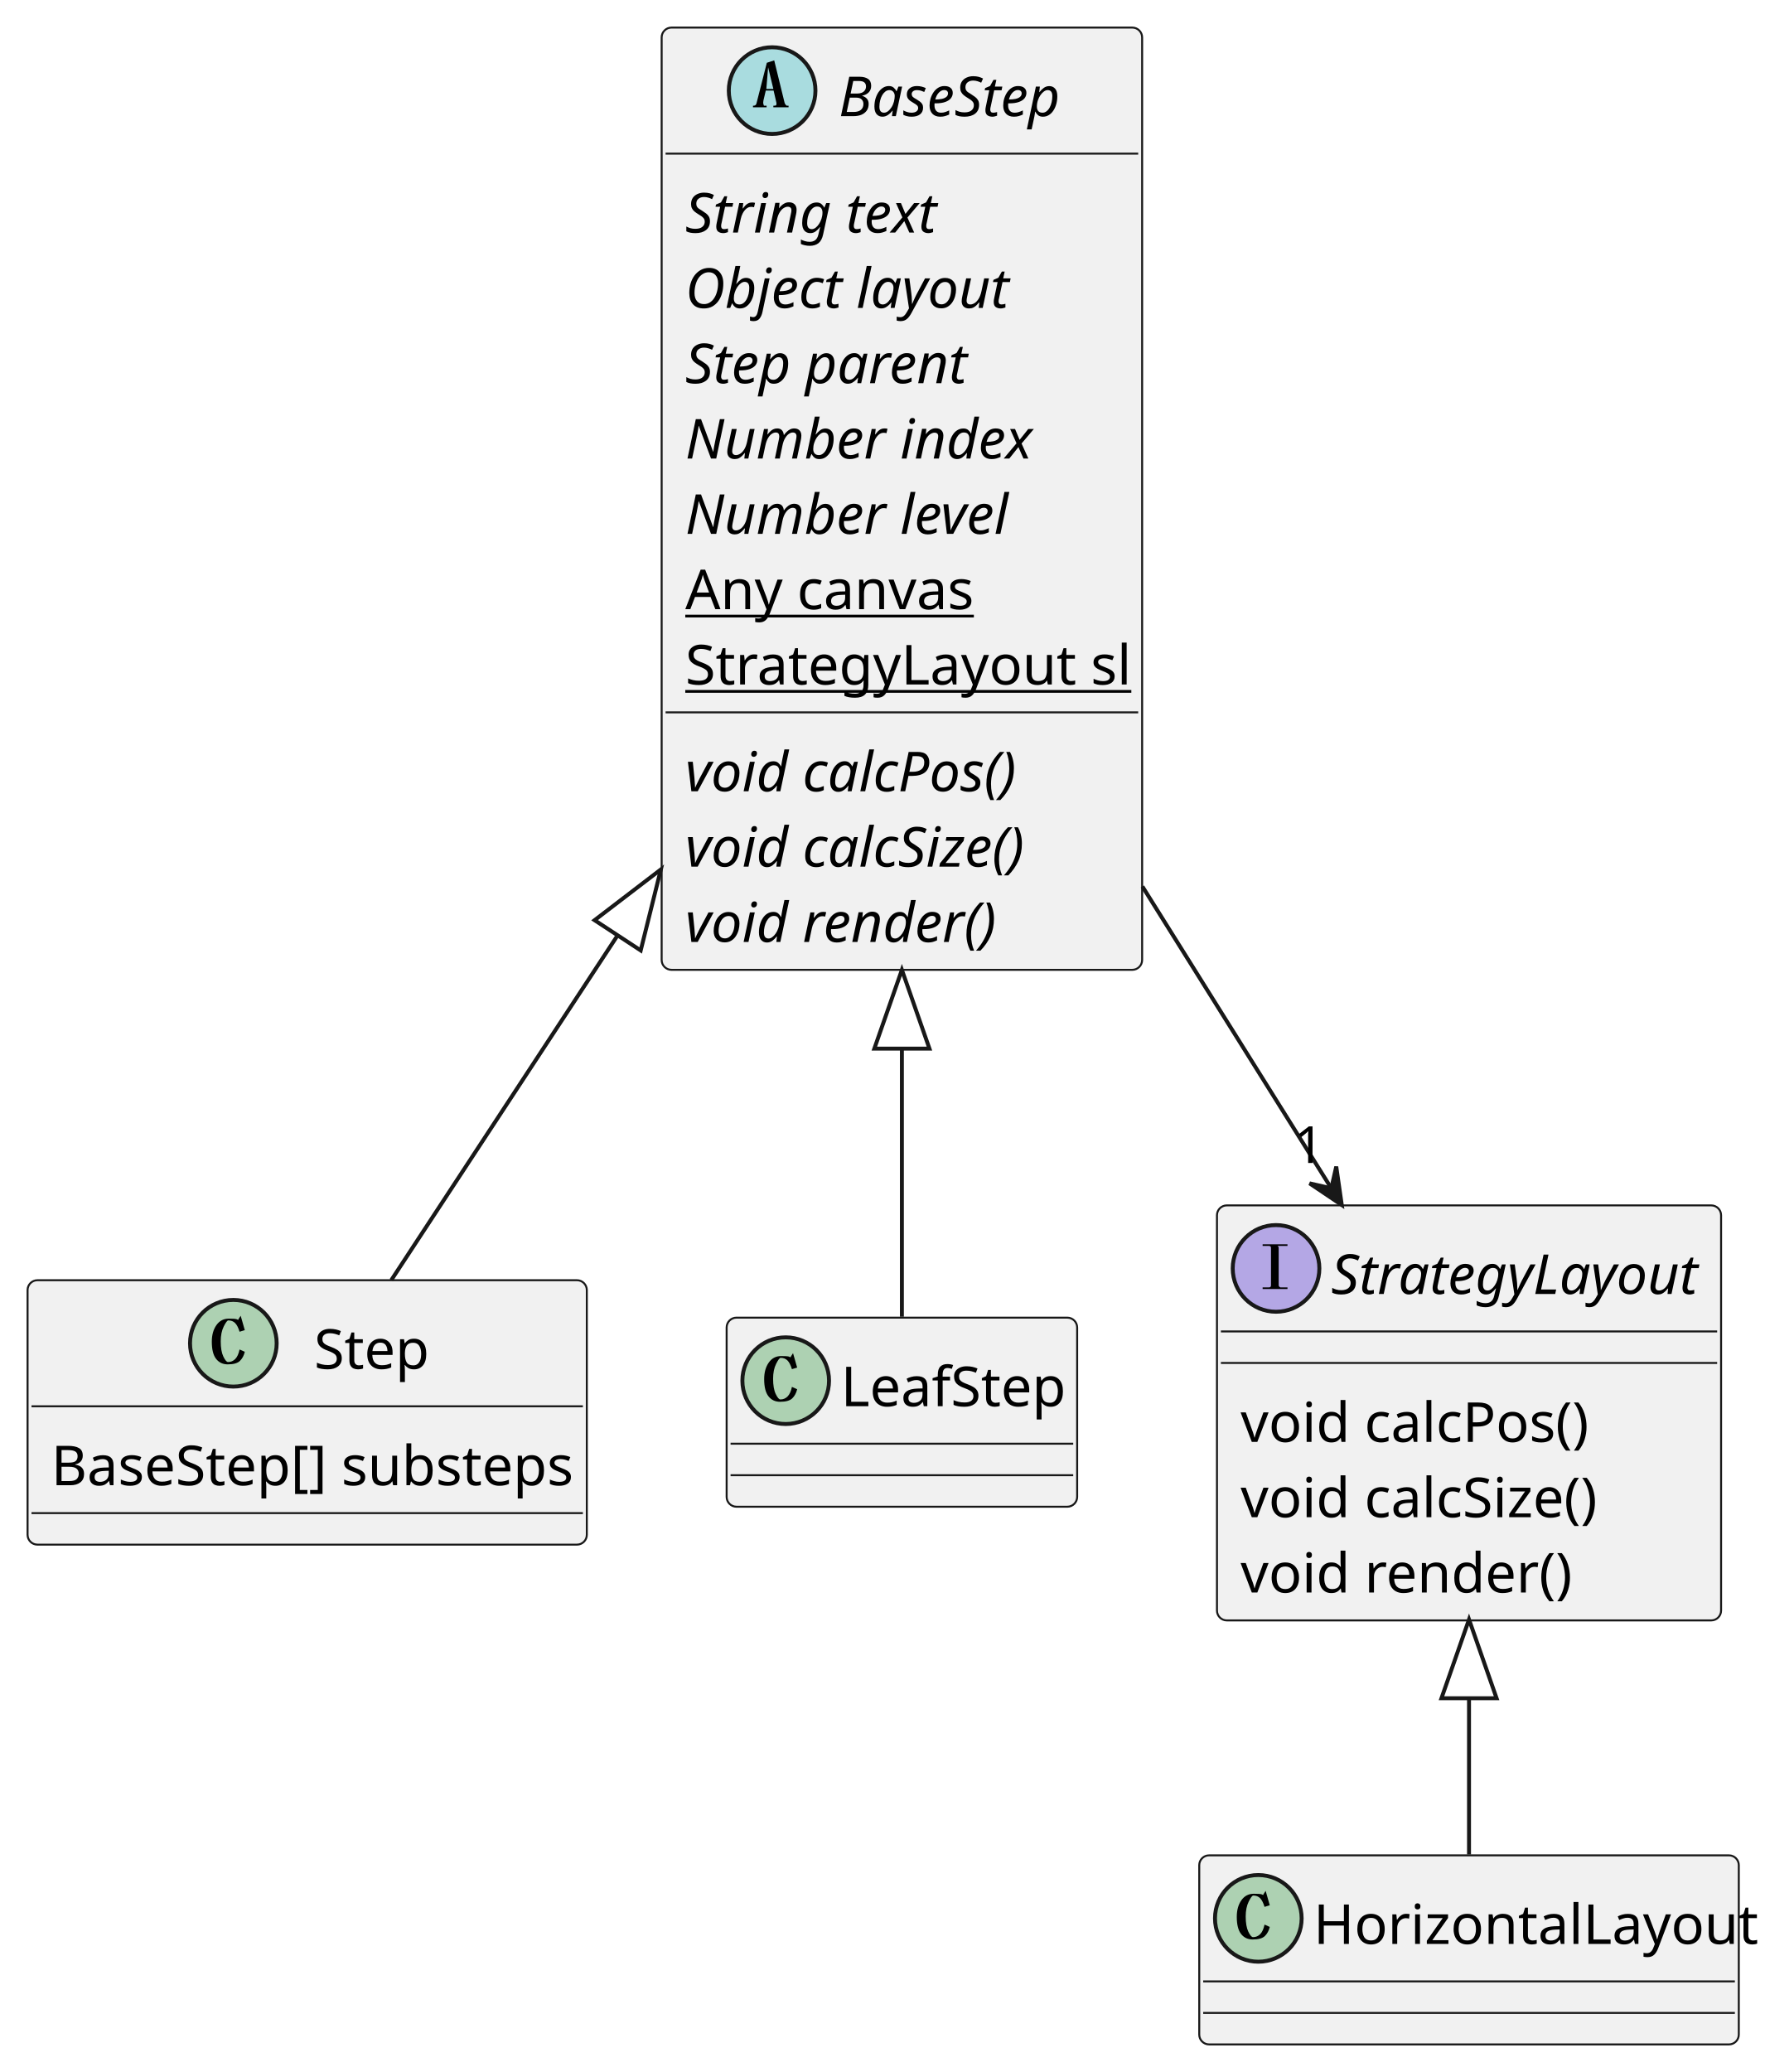
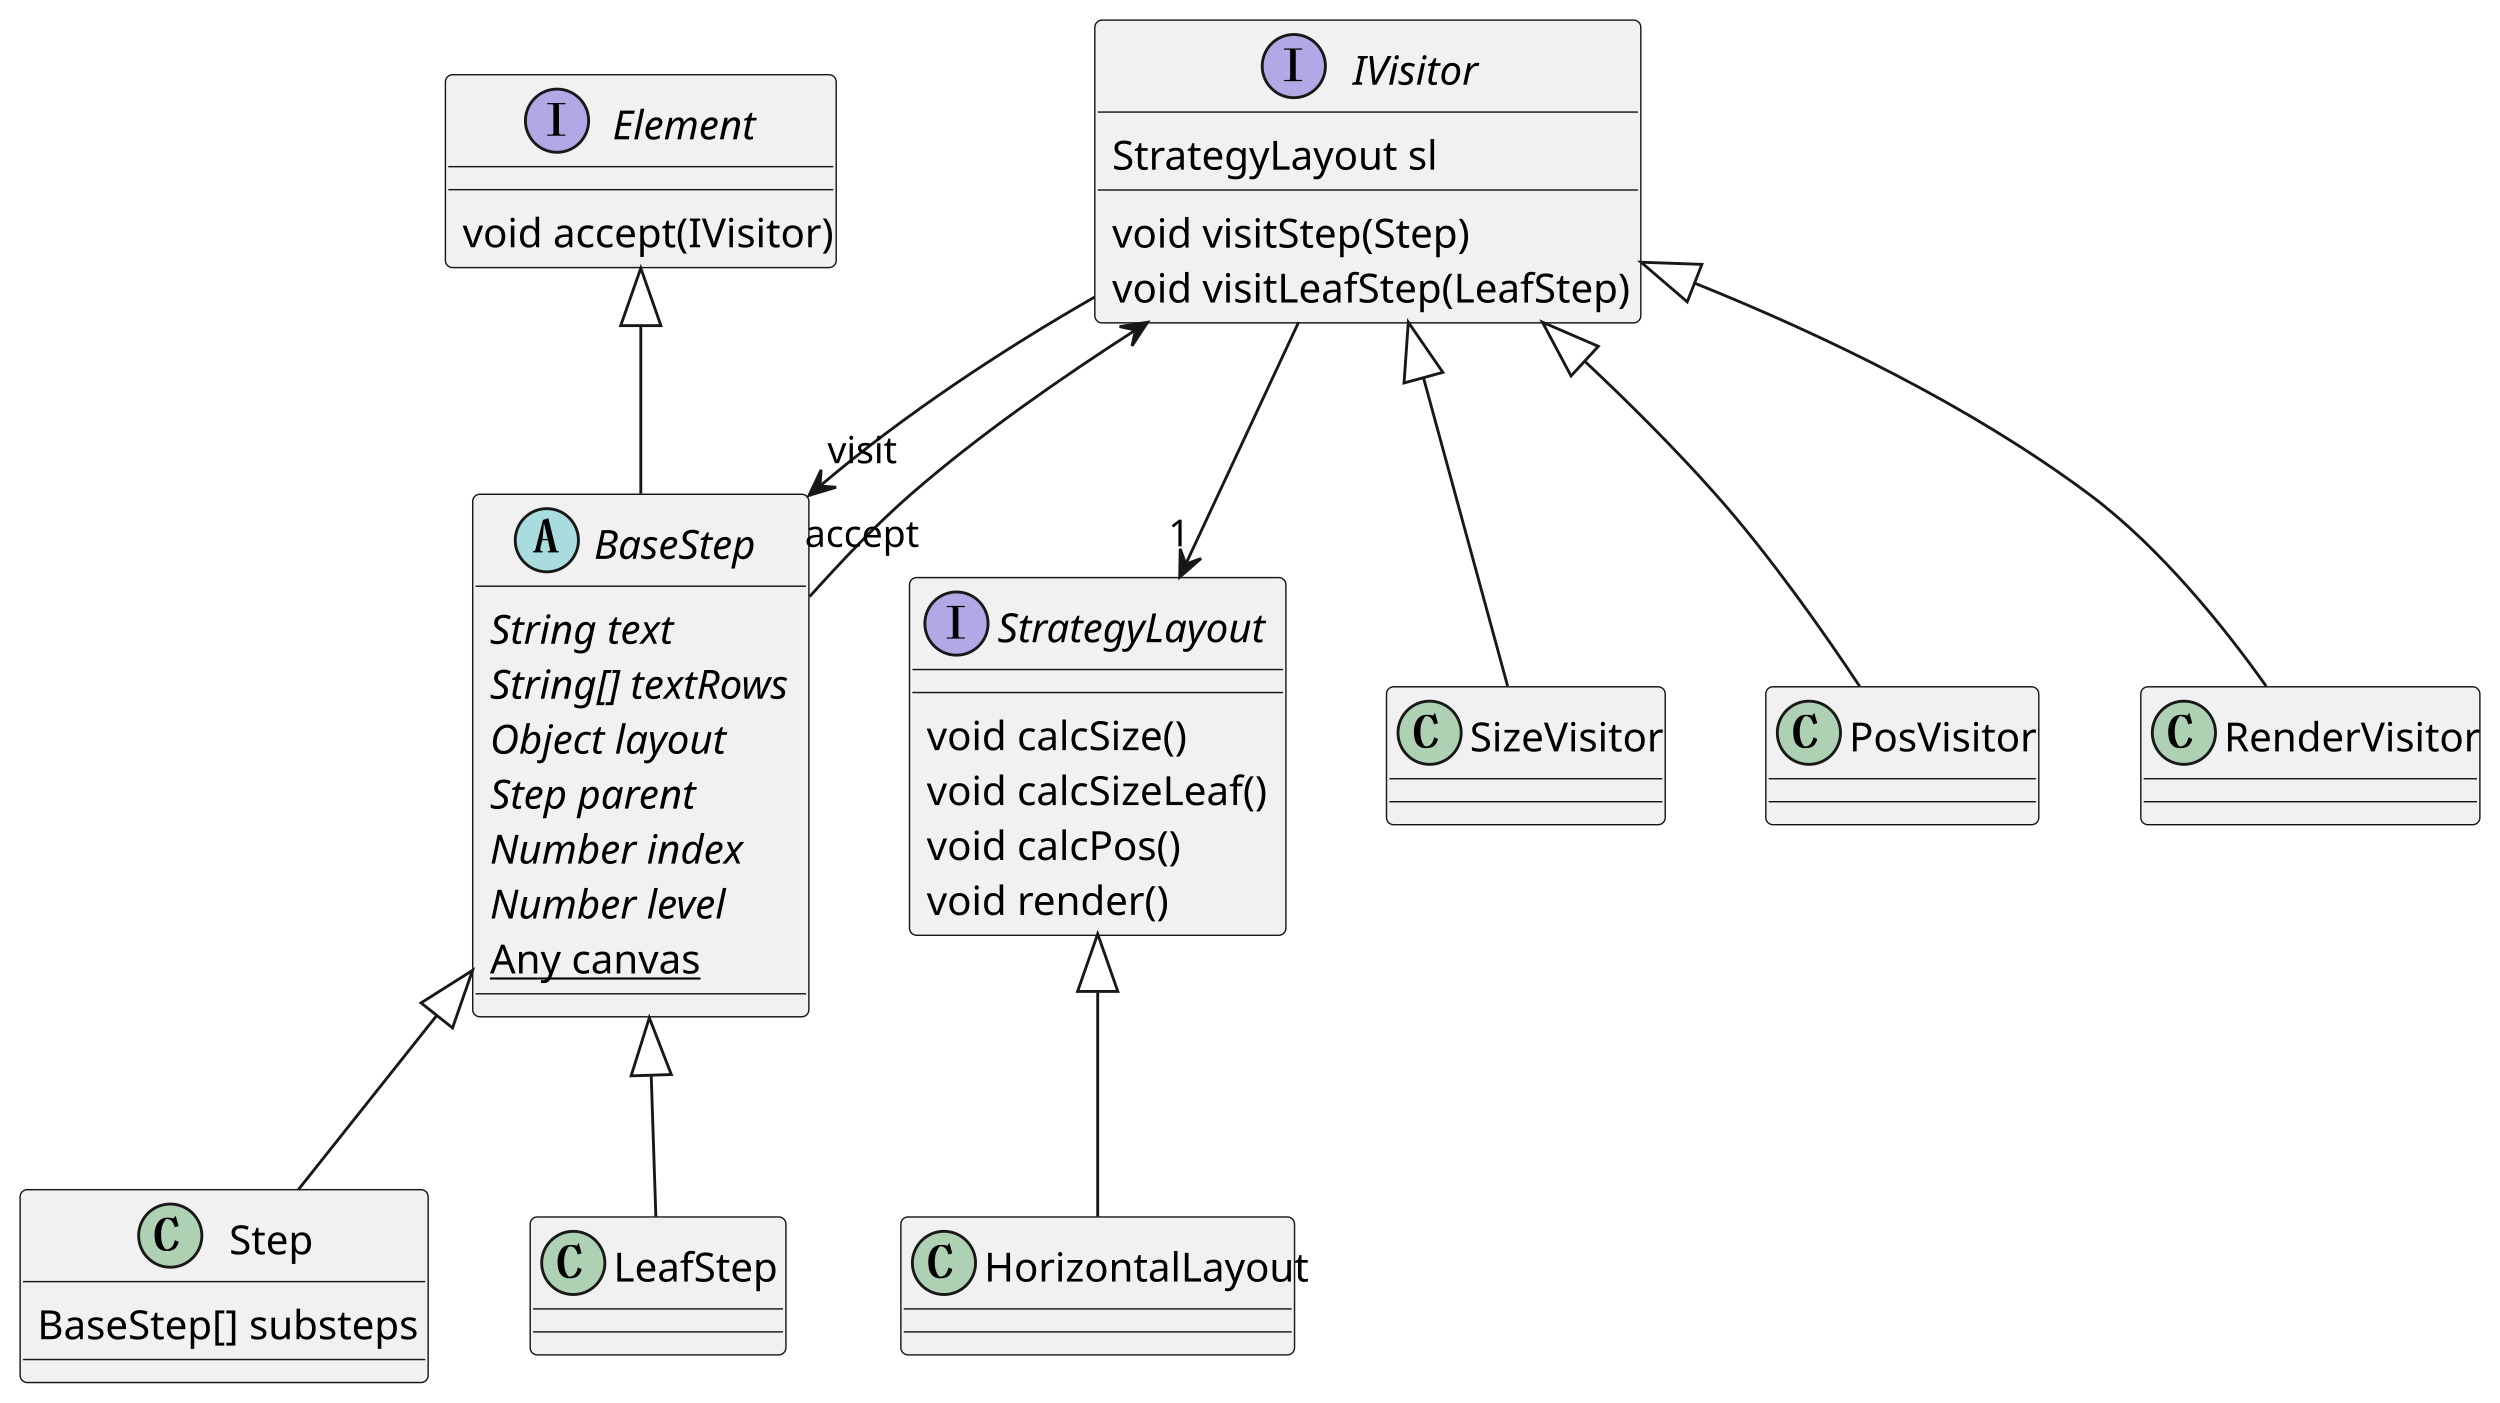
- <svg xmlns="http://www.w3.org/2000/svg" contentStyleType="text/css" height="526px" preserveAspectRatio="none" style="width:448px;height:526px;background:#FFFFFF;" version="1.1" viewBox="0 0 448 526" width="448px" zoomAndPan="magnify">
+ <svg xmlns="http://www.w3.org/2000/svg" contentStyleType="text/css" height="488px" preserveAspectRatio="none" style="width:870px;height:488px;background:#FFFFFF;" version="1.1" viewBox="0 0 870 488" width="870px" zoomAndPan="magnify">
  <defs />
  <g>
    <g id="elem_BaseStep">
-       <rect codeLine="1" fill="#F1F1F1" height="239.201" id="BaseStep" rx="2.5" ry="2.5" style="stroke:#181818;stroke-width:0.5;" width="122" x="168" y="7" />
-       <ellipse cx="196.05" cy="23" fill="#A9DCDF" rx="11" ry="11" style="stroke:#181818;stroke-width:1.0;" />
-       <path d="M196.425,22.984 L194.441,22.984 L193.847,25.5 Q193.784,25.844 193.784,26.031 Q193.784,26.297 193.878,26.562 Q193.972,26.828 193.972,26.828 L194.644,26.828 L194.644,27.234 L191.191,27.234 L191.191,26.828 L191.378,26.828 Q191.644,26.828 191.847,26.664 Q192.05,26.5 192.113,26.109 L194.706,15.938 L196.581,15.328 L199.222,26.109 Q199.363,26.5 199.558,26.664 Q199.753,26.828 199.753,26.828 L200.222,26.828 L200.222,27.234 L196.363,27.234 L196.363,26.828 L196.628,26.828 Q197.034,26.828 197.097,26.664 Q197.159,26.5 197.159,26.375 Q197.159,26.109 197.097,25.906 L196.425,22.984 Z M195.034,17.078 L195.034,17.078 L194.581,22.578 L196.363,22.578 L195.034,17.078 Z " fill="#000000" />
-       <text fill="#000000" font-family="sans-serif" font-size="14" font-style="italic" lengthAdjust="spacing" textLength="61" x="212.95" y="29.484">BaseStep</text>
-       <line style="stroke:#181818;stroke-width:0.5;" x1="169" x2="289" y1="39" y2="39" />
-       <text fill="#000000" font-family="sans-serif" font-size="14" font-style="italic" lengthAdjust="spacing" textLength="63" x="174" y="59.044">String text</text>
-       <text fill="#000000" font-family="sans-serif" font-size="14" font-style="italic" lengthAdjust="spacing" textLength="83" x="174" y="78.164">Object layout</text>
-       <text fill="#000000" font-family="sans-serif" font-size="14" font-style="italic" lengthAdjust="spacing" textLength="74" x="174" y="97.284">Step parent</text>
-       <text fill="#000000" font-family="sans-serif" font-size="14" font-style="italic" lengthAdjust="spacing" textLength="87" x="174" y="116.404">Number index</text>
-       <text fill="#000000" font-family="sans-serif" font-size="14" font-style="italic" lengthAdjust="spacing" textLength="82" x="174" y="135.524">Number level</text>
-       <text fill="#000000" font-family="sans-serif" font-size="14" lengthAdjust="spacing" text-decoration="underline" textLength="73" x="174" y="154.644">Any canvas</text>
-       <text fill="#000000" font-family="sans-serif" font-size="14" lengthAdjust="spacing" text-decoration="underline" textLength="110" x="174" y="173.765">StrategyLayout sl</text>
-       <line style="stroke:#181818;stroke-width:0.5;" x1="169" x2="289" y1="180.841" y2="180.841" />
-       <text fill="#000000" font-family="sans-serif" font-size="14" font-style="italic" lengthAdjust="spacing" textLength="88" x="174" y="200.885">void calcPos()</text>
-       <text fill="#000000" font-family="sans-serif" font-size="14" font-style="italic" lengthAdjust="spacing" textLength="91" x="174" y="220.005">void calcSize()</text>
-       <text fill="#000000" font-family="sans-serif" font-size="14" font-style="italic" lengthAdjust="spacing" textLength="81" x="174" y="239.125">void render()</text>
+       <rect codeLine="1" fill="#F1F1F1" height="181.841" id="BaseStep" rx="2.5" ry="2.5" style="stroke:#181818;stroke-width:0.5;" width="117" x="164.5" y="172" />
+       <ellipse cx="190.3" cy="188" fill="#A9DCDF" rx="11" ry="11" style="stroke:#181818;stroke-width:1.0;" />
+       <path d="M190.675,187.984 L188.691,187.984 L188.097,190.5 Q188.034,190.844 188.034,191.031 Q188.034,191.297 188.128,191.562 Q188.222,191.828 188.222,191.828 L188.894,191.828 L188.894,192.234 L185.441,192.234 L185.441,191.828 L185.628,191.828 Q185.894,191.828 186.097,191.664 Q186.3,191.5 186.363,191.109 L188.956,180.938 L190.831,180.328 L193.472,191.109 Q193.613,191.5 193.808,191.664 Q194.003,191.828 194.003,191.828 L194.472,191.828 L194.472,192.234 L190.613,192.234 L190.613,191.828 L190.878,191.828 Q191.284,191.828 191.347,191.664 Q191.409,191.5 191.409,191.375 Q191.409,191.109 191.347,190.906 L190.675,187.984 Z M189.284,182.078 L189.284,182.078 L188.831,187.578 L190.613,187.578 L189.284,182.078 Z " fill="#000000" />
+       <text fill="#000000" font-family="sans-serif" font-size="14" font-style="italic" lengthAdjust="spacing" textLength="61" x="206.7" y="194.484">BaseStep</text>
+       <line style="stroke:#181818;stroke-width:0.5;" x1="165.5" x2="280.5" y1="204" y2="204" />
+       <text fill="#000000" font-family="sans-serif" font-size="14" font-style="italic" lengthAdjust="spacing" textLength="63" x="170.5" y="224.044">String text</text>
+       <text fill="#000000" font-family="sans-serif" font-size="14" font-style="italic" lengthAdjust="spacing" textLength="105" x="170.5" y="243.164">String[] textRows</text>
+       <text fill="#000000" font-family="sans-serif" font-size="14" font-style="italic" lengthAdjust="spacing" textLength="83" x="170.5" y="262.284">Object layout</text>
+       <text fill="#000000" font-family="sans-serif" font-size="14" font-style="italic" lengthAdjust="spacing" textLength="74" x="170.5" y="281.404">Step parent</text>
+       <text fill="#000000" font-family="sans-serif" font-size="14" font-style="italic" lengthAdjust="spacing" textLength="87" x="170.5" y="300.524">Number index</text>
+       <text fill="#000000" font-family="sans-serif" font-size="14" font-style="italic" lengthAdjust="spacing" textLength="82" x="170.5" y="319.644">Number level</text>
+       <text fill="#000000" font-family="sans-serif" font-size="14" lengthAdjust="spacing" text-decoration="underline" textLength="73" x="170.5" y="338.765">Any canvas</text>
+       <line style="stroke:#181818;stroke-width:0.5;" x1="165.5" x2="280.5" y1="345.841" y2="345.841" />
    </g>
    <g id="elem_Step">
-       <rect codeLine="14" fill="#F1F1F1" height="67.12" id="Step" rx="2.5" ry="2.5" style="stroke:#181818;stroke-width:0.5;" width="142" x="7" y="325" />
-       <ellipse cx="59.25" cy="341" fill="#ADD1B2" rx="11" ry="11" style="stroke:#181818;stroke-width:1.0;" />
-       <path d="M57.828,346.359 Q55.969,346.359 54.875,344.969 Q53.781,343.578 53.781,340.594 Q53.781,338.062 54.945,336.406 Q56.109,334.75 58.094,334.75 Q59.562,334.75 60.031,334.875 Q60.5,335.078 60.5,335.078 Q60.5,335.078 60.5,335.008 Q60.5,334.938 61.109,334.016 L62.156,337.672 L60.828,338.078 Q60.359,336.531 59.695,335.867 Q59.031,335.203 57.969,335.203 Q57.578,335.203 56.812,336.734 Q56.047,338.266 56.047,340.516 Q56.047,342.984 56.711,344.375 Q57.375,345.766 57.906,345.766 Q58.969,345.766 59.727,345 Q60.484,344.234 60.828,342.578 L62.156,343.172 Q61.828,344.578 60.93,345.469 Q60.031,346.359 57.828,346.359 Z " fill="#000000" />
-       <text fill="#000000" font-family="sans-serif" font-size="14" lengthAdjust="spacing" textLength="29" x="79.75" y="347.484">Step</text>
-       <line style="stroke:#181818;stroke-width:0.5;" x1="8" x2="148" y1="357" y2="357" />
-       <text fill="#000000" font-family="sans-serif" font-size="14" lengthAdjust="spacing" textLength="130" x="13" y="377.044">BaseStep[] substeps</text>
-       <line style="stroke:#181818;stroke-width:0.5;" x1="8" x2="148" y1="384.12" y2="384.12" />
+       <rect codeLine="11" fill="#F1F1F1" height="67.12" id="Step" rx="2.5" ry="2.5" style="stroke:#181818;stroke-width:0.5;" width="142" x="7" y="414" />
+       <ellipse cx="59.25" cy="430" fill="#ADD1B2" rx="11" ry="11" style="stroke:#181818;stroke-width:1.0;" />
+       <path d="M57.828,435.359 Q55.969,435.359 54.875,433.969 Q53.781,432.578 53.781,429.594 Q53.781,427.062 54.945,425.406 Q56.109,423.75 58.094,423.75 Q59.562,423.75 60.031,423.875 Q60.5,424.078 60.5,424.078 Q60.5,424.078 60.5,424.008 Q60.5,423.938 61.109,423.016 L62.156,426.672 L60.828,427.078 Q60.359,425.531 59.695,424.867 Q59.031,424.203 57.969,424.203 Q57.578,424.203 56.812,425.734 Q56.047,427.266 56.047,429.516 Q56.047,431.984 56.711,433.375 Q57.375,434.766 57.906,434.766 Q58.969,434.766 59.727,434 Q60.484,433.234 60.828,431.578 L62.156,432.172 Q61.828,433.578 60.93,434.469 Q60.031,435.359 57.828,435.359 Z " fill="#000000" />
+       <text fill="#000000" font-family="sans-serif" font-size="14" lengthAdjust="spacing" textLength="29" x="79.75" y="436.484">Step</text>
+       <line style="stroke:#181818;stroke-width:0.5;" x1="8" x2="148" y1="446" y2="446" />
+       <text fill="#000000" font-family="sans-serif" font-size="14" lengthAdjust="spacing" textLength="130" x="13" y="466.044">BaseStep[] substeps</text>
+       <line style="stroke:#181818;stroke-width:0.5;" x1="8" x2="148" y1="473.12" y2="473.12" />
    </g>
    <g id="elem_LeafStep">
-       <rect codeLine="18" fill="#F1F1F1" height="48" id="LeafStep" rx="2.5" ry="2.5" style="stroke:#181818;stroke-width:0.5;" width="89" x="184.5" y="334.5" />
-       <ellipse cx="199.5" cy="350.5" fill="#ADD1B2" rx="11" ry="11" style="stroke:#181818;stroke-width:1.0;" />
-       <path d="M198.078,355.859 Q196.219,355.859 195.125,354.469 Q194.031,353.078 194.031,350.094 Q194.031,347.562 195.195,345.906 Q196.359,344.25 198.344,344.25 Q199.812,344.25 200.281,344.375 Q200.75,344.578 200.75,344.578 Q200.75,344.578 200.75,344.508 Q200.75,344.438 201.359,343.516 L202.406,347.172 L201.078,347.578 Q200.609,346.031 199.945,345.367 Q199.281,344.703 198.219,344.703 Q197.828,344.703 197.062,346.234 Q196.297,347.766 196.297,350.016 Q196.297,352.484 196.961,353.875 Q197.625,355.266 198.156,355.266 Q199.219,355.266 199.977,354.5 Q200.734,353.734 201.078,352.078 L202.406,352.672 Q202.078,354.078 201.18,354.969 Q200.281,355.859 198.078,355.859 Z " fill="#000000" />
-       <text fill="#000000" font-family="sans-serif" font-size="14" lengthAdjust="spacing" textLength="57" x="213.5" y="356.984">LeafStep</text>
-       <line style="stroke:#181818;stroke-width:0.5;" x1="185.5" x2="272.5" y1="366.5" y2="366.5" />
-       <line style="stroke:#181818;stroke-width:0.5;" x1="185.5" x2="272.5" y1="374.5" y2="374.5" />
+       <rect codeLine="15" fill="#F1F1F1" height="48" id="LeafStep" rx="2.5" ry="2.5" style="stroke:#181818;stroke-width:0.5;" width="89" x="184.5" y="423.5" />
+       <ellipse cx="199.5" cy="439.5" fill="#ADD1B2" rx="11" ry="11" style="stroke:#181818;stroke-width:1.0;" />
+       <path d="M198.078,444.859 Q196.219,444.859 195.125,443.469 Q194.031,442.078 194.031,439.094 Q194.031,436.562 195.195,434.906 Q196.359,433.25 198.344,433.25 Q199.812,433.25 200.281,433.375 Q200.75,433.578 200.75,433.578 Q200.75,433.578 200.75,433.508 Q200.75,433.438 201.359,432.516 L202.406,436.172 L201.078,436.578 Q200.609,435.031 199.945,434.367 Q199.281,433.703 198.219,433.703 Q197.828,433.703 197.062,435.234 Q196.297,436.766 196.297,439.016 Q196.297,441.484 196.961,442.875 Q197.625,444.266 198.156,444.266 Q199.219,444.266 199.977,443.5 Q200.734,442.734 201.078,441.078 L202.406,441.672 Q202.078,443.078 201.18,443.969 Q200.281,444.859 198.078,444.859 Z " fill="#000000" />
+       <text fill="#000000" font-family="sans-serif" font-size="14" lengthAdjust="spacing" textLength="57" x="213.5" y="445.984">LeafStep</text>
+       <line style="stroke:#181818;stroke-width:0.5;" x1="185.5" x2="272.5" y1="455.5" y2="455.5" />
+       <line style="stroke:#181818;stroke-width:0.5;" x1="185.5" x2="272.5" y1="463.5" y2="463.5" />
    </g>
    <g id="elem_StrategyLayout">
-       <rect codeLine="21" fill="#F1F1F1" height="105.36" id="StrategyLayout" rx="2.5" ry="2.5" style="stroke:#181818;stroke-width:0.5;" width="128" x="309" y="306" />
-       <ellipse cx="324" cy="322" fill="#B4A7E5" rx="11" ry="11" style="stroke:#181818;stroke-width:1.0;" />
-       <path d="M320.594,316.281 L320.594,315.875 L326.906,315.875 L326.906,316.281 L324.375,316.281 Q324.375,316.281 324.523,316.414 Q324.672,316.547 324.672,316.812 L324.672,326.297 Q324.672,326.562 324.891,326.695 Q325.109,326.828 325.109,326.828 L326.906,326.828 L326.906,327.234 L320.594,327.234 L320.594,326.828 L322.125,326.828 Q322.453,326.828 322.586,326.695 Q322.719,326.562 322.719,326.297 L322.719,316.812 Q322.719,316.547 322.586,316.414 Q322.453,316.281 322.125,316.281 L320.594,316.281 Z " fill="#000000" />
-       <text fill="#000000" font-family="sans-serif" font-size="14" font-style="italic" lengthAdjust="spacing" textLength="96" x="338" y="328.484">StrategyLayout</text>
-       <line style="stroke:#181818;stroke-width:0.5;" x1="310" x2="436" y1="338" y2="338" />
-       <line style="stroke:#181818;stroke-width:0.5;" x1="310" x2="436" y1="346" y2="346" />
-       <text fill="#000000" font-family="sans-serif" font-size="14" lengthAdjust="spacing" textLength="89" x="315" y="366.044">void calcPos()</text>
-       <text fill="#000000" font-family="sans-serif" font-size="14" lengthAdjust="spacing" textLength="91" x="315" y="385.164">void calcSize()</text>
-       <text fill="#000000" font-family="sans-serif" font-size="14" lengthAdjust="spacing" textLength="82" x="315" y="404.284">void render()</text>
+       <rect codeLine="18" fill="#F1F1F1" height="124.481" id="StrategyLayout" rx="2.5" ry="2.5" style="stroke:#181818;stroke-width:0.5;" width="131" x="316.5" y="201" />
+       <ellipse cx="332.85" cy="217" fill="#B4A7E5" rx="11" ry="11" style="stroke:#181818;stroke-width:1.0;" />
+       <path d="M329.444,211.281 L329.444,210.875 L335.756,210.875 L335.756,211.281 L333.225,211.281 Q333.225,211.281 333.373,211.414 Q333.522,211.547 333.522,211.812 L333.522,221.297 Q333.522,221.562 333.741,221.695 Q333.959,221.828 333.959,221.828 L335.756,221.828 L335.756,222.234 L329.444,222.234 L329.444,221.828 L330.975,221.828 Q331.303,221.828 331.436,221.695 Q331.569,221.562 331.569,221.297 L331.569,211.812 Q331.569,211.547 331.436,211.414 Q331.303,211.281 330.975,211.281 L329.444,211.281 Z " fill="#000000" />
+       <text fill="#000000" font-family="sans-serif" font-size="14" font-style="italic" lengthAdjust="spacing" textLength="96" x="347.15" y="223.484">StrategyLayout</text>
+       <line style="stroke:#181818;stroke-width:0.5;" x1="317.5" x2="446.5" y1="233" y2="233" />
+       <line style="stroke:#181818;stroke-width:0.5;" x1="317.5" x2="446.5" y1="241" y2="241" />
+       <text fill="#000000" font-family="sans-serif" font-size="14" lengthAdjust="spacing" textLength="91" x="322.5" y="261.044">void calcSize()</text>
+       <text fill="#000000" font-family="sans-serif" font-size="14" lengthAdjust="spacing" textLength="119" x="322.5" y="280.164">void calcSizeLeaf()</text>
+       <text fill="#000000" font-family="sans-serif" font-size="14" lengthAdjust="spacing" textLength="89" x="322.5" y="299.284">void calcPos()</text>
+       <text fill="#000000" font-family="sans-serif" font-size="14" lengthAdjust="spacing" textLength="82" x="322.5" y="318.404">void render()</text>
    </g>
    <g id="elem_HorizontalLayout">
-       <rect codeLine="27" fill="#F1F1F1" height="48" id="HorizontalLayout" rx="2.5" ry="2.5" style="stroke:#181818;stroke-width:0.5;" width="137" x="304.5" y="471" />
-       <ellipse cx="319.5" cy="487" fill="#ADD1B2" rx="11" ry="11" style="stroke:#181818;stroke-width:1.0;" />
-       <path d="M318.078,492.359 Q316.219,492.359 315.125,490.969 Q314.031,489.578 314.031,486.594 Q314.031,484.062 315.195,482.406 Q316.359,480.75 318.344,480.75 Q319.812,480.75 320.281,480.875 Q320.75,481.078 320.75,481.078 Q320.75,481.078 320.75,481.008 Q320.75,480.938 321.359,480.016 L322.406,483.672 L321.078,484.078 Q320.609,482.531 319.945,481.867 Q319.281,481.203 318.219,481.203 Q317.828,481.203 317.062,482.734 Q316.297,484.266 316.297,486.516 Q316.297,488.984 316.961,490.375 Q317.625,491.766 318.156,491.766 Q319.219,491.766 319.977,491 Q320.734,490.234 321.078,488.578 L322.406,489.172 Q322.078,490.578 321.18,491.469 Q320.281,492.359 318.078,492.359 Z " fill="#000000" />
-       <text fill="#000000" font-family="sans-serif" font-size="14" lengthAdjust="spacing" textLength="105" x="333.5" y="493.484">HorizontalLayout</text>
-       <line style="stroke:#181818;stroke-width:0.5;" x1="305.5" x2="440.5" y1="503" y2="503" />
-       <line style="stroke:#181818;stroke-width:0.5;" x1="305.5" x2="440.5" y1="511" y2="511" />
+       <rect codeLine="25" fill="#F1F1F1" height="48" id="HorizontalLayout" rx="2.5" ry="2.5" style="stroke:#181818;stroke-width:0.5;" width="137" x="313.5" y="423.5" />
+       <ellipse cx="328.5" cy="439.5" fill="#ADD1B2" rx="11" ry="11" style="stroke:#181818;stroke-width:1.0;" />
+       <path d="M327.078,444.859 Q325.219,444.859 324.125,443.469 Q323.031,442.078 323.031,439.094 Q323.031,436.562 324.195,434.906 Q325.359,433.25 327.344,433.25 Q328.812,433.25 329.281,433.375 Q329.75,433.578 329.75,433.578 Q329.75,433.578 329.75,433.508 Q329.75,433.438 330.359,432.516 L331.406,436.172 L330.078,436.578 Q329.609,435.031 328.945,434.367 Q328.281,433.703 327.219,433.703 Q326.828,433.703 326.062,435.234 Q325.297,436.766 325.297,439.016 Q325.297,441.484 325.961,442.875 Q326.625,444.266 327.156,444.266 Q328.219,444.266 328.977,443.5 Q329.734,442.734 330.078,441.078 L331.406,441.672 Q331.078,443.078 330.18,443.969 Q329.281,444.859 327.078,444.859 Z " fill="#000000" />
+       <text fill="#000000" font-family="sans-serif" font-size="14" lengthAdjust="spacing" textLength="105" x="342.5" y="445.984">HorizontalLayout</text>
+       <line style="stroke:#181818;stroke-width:0.5;" x1="314.5" x2="449.5" y1="455.5" y2="455.5" />
+       <line style="stroke:#181818;stroke-width:0.5;" x1="314.5" x2="449.5" y1="463.5" y2="463.5" />
+     </g>
+     <g id="elem_Element">
+       <rect codeLine="28" fill="#F1F1F1" height="67.12" id="Element" rx="2.5" ry="2.5" style="stroke:#181818;stroke-width:0.5;" width="136" x="155" y="26" />
+       <ellipse cx="193.85" cy="42" fill="#B4A7E5" rx="11" ry="11" style="stroke:#181818;stroke-width:1.0;" />
+       <path d="M190.444,36.281 L190.444,35.875 L196.756,35.875 L196.756,36.281 L194.225,36.281 Q194.225,36.281 194.373,36.414 Q194.522,36.547 194.522,36.812 L194.522,46.297 Q194.522,46.562 194.741,46.695 Q194.959,46.828 194.959,46.828 L196.756,46.828 L196.756,47.234 L190.444,47.234 L190.444,46.828 L191.975,46.828 Q192.303,46.828 192.436,46.695 Q192.569,46.562 192.569,46.297 L192.569,36.812 Q192.569,36.547 192.436,36.414 Q192.303,36.281 191.975,36.281 L190.444,36.281 Z " fill="#000000" />
+       <text fill="#000000" font-family="sans-serif" font-size="14" font-style="italic" lengthAdjust="spacing" textLength="51" x="213.15" y="48.484">Element</text>
+       <line style="stroke:#181818;stroke-width:0.5;" x1="156" x2="290" y1="58" y2="58" />
+       <line style="stroke:#181818;stroke-width:0.5;" x1="156" x2="290" y1="66" y2="66" />
+       <text fill="#000000" font-family="sans-serif" font-size="14" lengthAdjust="spacing" textLength="124" x="161" y="86.044">void accept(IVisitor)</text>
+     </g>
+     <g id="elem_IVisitor">
+       <rect codeLine="32" fill="#F1F1F1" height="105.36" id="IVisitor" rx="2.5" ry="2.5" style="stroke:#181818;stroke-width:0.5;" width="190" x="381" y="7" />
+       <ellipse cx="450.25" cy="23" fill="#B4A7E5" rx="11" ry="11" style="stroke:#181818;stroke-width:1.0;" />
+       <path d="M446.844,17.281 L446.844,16.875 L453.156,16.875 L453.156,17.281 L450.625,17.281 Q450.625,17.281 450.773,17.414 Q450.922,17.547 450.922,17.812 L450.922,27.297 Q450.922,27.562 451.141,27.695 Q451.359,27.828 451.359,27.828 L453.156,27.828 L453.156,28.234 L446.844,28.234 L446.844,27.828 L448.375,27.828 Q448.703,27.828 448.836,27.695 Q448.969,27.562 448.969,27.297 L448.969,17.812 Q448.969,17.547 448.836,17.414 Q448.703,17.281 448.375,17.281 L446.844,17.281 Z " fill="#000000" />
+       <text fill="#000000" font-family="sans-serif" font-size="14" font-style="italic" lengthAdjust="spacing" textLength="43" x="470.75" y="29.484">IVisitor</text>
+       <line style="stroke:#181818;stroke-width:0.5;" x1="382" x2="570" y1="39" y2="39" />
+       <text fill="#000000" font-family="sans-serif" font-size="14" lengthAdjust="spacing" textLength="110" x="387" y="59.044">StrategyLayout sl</text>
+       <line style="stroke:#181818;stroke-width:0.5;" x1="382" x2="570" y1="66.12" y2="66.12" />
+       <text fill="#000000" font-family="sans-serif" font-size="14" lengthAdjust="spacing" textLength="122" x="387" y="86.164">void visitStep(Step)</text>
+       <text fill="#000000" font-family="sans-serif" font-size="14" lengthAdjust="spacing" textLength="178" x="387" y="105.284">void visitLeafStep(LeafStep)</text>
+     </g>
+     <g id="elem_SizeVisitor">
+       <rect codeLine="38" fill="#F1F1F1" height="48" id="SizeVisitor" rx="2.5" ry="2.5" style="stroke:#181818;stroke-width:0.5;" width="97" x="482.5" y="239" />
+       <ellipse cx="497.5" cy="255" fill="#ADD1B2" rx="11" ry="11" style="stroke:#181818;stroke-width:1.0;" />
+       <path d="M496.078,260.359 Q494.219,260.359 493.125,258.969 Q492.031,257.578 492.031,254.594 Q492.031,252.062 493.195,250.406 Q494.359,248.75 496.344,248.75 Q497.812,248.75 498.281,248.875 Q498.75,249.078 498.75,249.078 Q498.75,249.078 498.75,249.008 Q498.75,248.938 499.359,248.016 L500.406,251.672 L499.078,252.078 Q498.609,250.531 497.945,249.867 Q497.281,249.203 496.219,249.203 Q495.828,249.203 495.062,250.734 Q494.297,252.266 494.297,254.516 Q494.297,256.984 494.961,258.375 Q495.625,259.766 496.156,259.766 Q497.219,259.766 497.977,259 Q498.734,258.234 499.078,256.578 L500.406,257.172 Q500.078,258.578 499.18,259.469 Q498.281,260.359 496.078,260.359 Z " fill="#000000" />
+       <text fill="#000000" font-family="sans-serif" font-size="14" lengthAdjust="spacing" textLength="65" x="511.5" y="261.484">SizeVisitor</text>
+       <line style="stroke:#181818;stroke-width:0.5;" x1="483.5" x2="578.5" y1="271" y2="271" />
+       <line style="stroke:#181818;stroke-width:0.5;" x1="483.5" x2="578.5" y1="279" y2="279" />
+     </g>
+     <g id="elem_PosVisitor">
+       <rect codeLine="39" fill="#F1F1F1" height="48" id="PosVisitor" rx="2.5" ry="2.5" style="stroke:#181818;stroke-width:0.5;" width="95" x="614.5" y="239" />
+       <ellipse cx="629.5" cy="255" fill="#ADD1B2" rx="11" ry="11" style="stroke:#181818;stroke-width:1.0;" />
+       <path d="M628.078,260.359 Q626.219,260.359 625.125,258.969 Q624.031,257.578 624.031,254.594 Q624.031,252.062 625.195,250.406 Q626.359,248.75 628.344,248.75 Q629.812,248.75 630.281,248.875 Q630.75,249.078 630.75,249.078 Q630.75,249.078 630.75,249.008 Q630.75,248.938 631.359,248.016 L632.406,251.672 L631.078,252.078 Q630.609,250.531 629.945,249.867 Q629.281,249.203 628.219,249.203 Q627.828,249.203 627.062,250.734 Q626.297,252.266 626.297,254.516 Q626.297,256.984 626.961,258.375 Q627.625,259.766 628.156,259.766 Q629.219,259.766 629.977,259 Q630.734,258.234 631.078,256.578 L632.406,257.172 Q632.078,258.578 631.18,259.469 Q630.281,260.359 628.078,260.359 Z " fill="#000000" />
+       <text fill="#000000" font-family="sans-serif" font-size="14" lengthAdjust="spacing" textLength="63" x="643.5" y="261.484">PosVisitor</text>
+       <line style="stroke:#181818;stroke-width:0.5;" x1="615.5" x2="708.5" y1="271" y2="271" />
+       <line style="stroke:#181818;stroke-width:0.5;" x1="615.5" x2="708.5" y1="279" y2="279" />
+     </g>
+     <g id="elem_RenderVisitor">
+       <rect codeLine="40" fill="#F1F1F1" height="48" id="RenderVisitor" rx="2.5" ry="2.5" style="stroke:#181818;stroke-width:0.5;" width="118" x="745" y="239" />
+       <ellipse cx="760" cy="255" fill="#ADD1B2" rx="11" ry="11" style="stroke:#181818;stroke-width:1.0;" />
+       <path d="M758.578,260.359 Q756.719,260.359 755.625,258.969 Q754.531,257.578 754.531,254.594 Q754.531,252.062 755.695,250.406 Q756.859,248.75 758.844,248.75 Q760.312,248.75 760.781,248.875 Q761.25,249.078 761.25,249.078 Q761.25,249.078 761.25,249.008 Q761.25,248.938 761.859,248.016 L762.906,251.672 L761.578,252.078 Q761.109,250.531 760.445,249.867 Q759.781,249.203 758.719,249.203 Q758.328,249.203 757.562,250.734 Q756.797,252.266 756.797,254.516 Q756.797,256.984 757.461,258.375 Q758.125,259.766 758.656,259.766 Q759.719,259.766 760.477,259 Q761.234,258.234 761.578,256.578 L762.906,257.172 Q762.578,258.578 761.68,259.469 Q760.781,260.359 758.578,260.359 Z " fill="#000000" />
+       <text fill="#000000" font-family="sans-serif" font-size="14" lengthAdjust="spacing" textLength="86" x="774" y="261.484">RenderVisitor</text>
+       <line style="stroke:#181818;stroke-width:0.5;" x1="746" x2="862" y1="271" y2="271" />
+       <line style="stroke:#181818;stroke-width:0.5;" x1="746" x2="862" y1="279" y2="279" />
    </g>
    <g id="link_BaseStep_Step">
-       <path codeLine="30" d="M156.6,237.78 C135.7,269.62 114.48,301.94 99.36,324.96 " fill="none" id="BaseStep-backto-Step" style="stroke:#181818;stroke-width:1.0;" />
-       <polygon fill="none" points="150.97,233.6,167.8,220.72,162.68,241.28,150.97,233.6" style="stroke:#181818;stroke-width:1.0;" />
+       <path codeLine="42" d="M151.97,353.4 C134.73,375.09 117.39,396.92 103.83,413.99 " fill="none" id="BaseStep-backto-Step" style="stroke:#181818;stroke-width:1.0;" />
+       <polygon fill="none" points="146.52,349.01,164.44,337.7,157.48,357.72,146.52,349.01" style="stroke:#181818;stroke-width:1.0;" />
    </g>
    <g id="link_BaseStep_LeafStep">
-       <path codeLine="31" d="M229,266.54 C229,292.81 229,317.33 229,334.27 " fill="none" id="BaseStep-backto-LeafStep" style="stroke:#181818;stroke-width:1.0;" />
-       <polygon fill="none" points="222,266.21,229,246.21,236,266.21,222,266.21" style="stroke:#181818;stroke-width:1.0;" />
+       <path codeLine="43" d="M226.62,374.22 C227.24,392.82 227.81,410.31 228.24,423.43 " fill="none" id="BaseStep-backto-LeafStep" style="stroke:#181818;stroke-width:1.0;" />
+       <polygon fill="none" points="219.63,374.4,225.96,354.18,233.62,373.94,219.63,374.4" style="stroke:#181818;stroke-width:1.0;" />
    </g>
-     <g id="link_BaseStep_StrategyLayout">
-       <path codeLine="33" d="M290.07,225.04 C306.45,251.2 323.6,278.6 338.03,301.65 " fill="none" id="BaseStep-to-StrategyLayout" style="stroke:#181818;stroke-width:1.0;" />
-       <polygon fill="#181818" points="340.69,305.9,339.288,296.151,338.03,301.666,332.515,300.408,340.69,305.9" style="stroke:#181818;stroke-width:1.0;" />
-       <text fill="#000000" font-family="sans-serif" font-size="13" lengthAdjust="spacing" textLength="7" x="328.654" y="295.233">1</text>
+     <g id="link_Element_BaseStep">
+       <path codeLine="45" d="M223,113.6 C223,131.45 223,151.89 223,171.79 " fill="none" id="Element-backto-BaseStep" style="stroke:#181818;stroke-width:1.0;" />
+       <polygon fill="none" points="216,113.32,223,93.32,230,113.32,216,113.32" style="stroke:#181818;stroke-width:1.0;" />
+     </g>
+     <g id="link_IVisitor_StrategyLayout">
+       <path codeLine="47" d="M451.91,112.13 C439.98,137.7 425.45,168.87 412.72,196.14 " fill="none" id="IVisitor-to-StrategyLayout" style="stroke:#181818;stroke-width:1.0;" />
+       <polygon fill="#181818" points="410.54,200.83,417.964,194.358,412.65,196.297,410.711,190.983,410.54,200.83" style="stroke:#181818;stroke-width:1.0;" />
+       <text fill="#000000" font-family="sans-serif" font-size="13" lengthAdjust="spacing" textLength="7" x="406.592" y="190.132">1</text>
+     </g>
+     <g id="link_IVisitor_BaseStep">
+       <path codeLine="48" d="M380.88,103.4 C349.15,121.58 314.69,144.22 285.44,169.05 " fill="none" id="IVisitor-to-BaseStep" style="stroke:#181818;stroke-width:1.0;" />
+       <polygon fill="#181818" points="281.54,172.4,290.971,169.562,285.33,169.139,285.754,163.498,281.54,172.4" style="stroke:#181818;stroke-width:1.0;" />
+       <text fill="#000000" font-family="sans-serif" font-size="13" lengthAdjust="spacing" textLength="22" x="287.951" y="161.204">visit</text>
+     </g>
+     <g id="link_IVisitor_BaseStep">
+       <path codeLine="49" d="M394.87,115.03 C368.9,131.76 340.83,151.27 317,172 C304.81,182.6 292.91,195.23 281.74,207.63 " fill="none" id="IVisitor-backto-BaseStep" style="stroke:#181818;stroke-width:1.0;" />
+       <polygon fill="#181818" points="399.35,112.15,389.616,113.652,395.144,114.854,393.942,120.382,399.35,112.15" style="stroke:#181818;stroke-width:1.0;" />
+       <text fill="#000000" font-family="sans-serif" font-size="13" lengthAdjust="spacing" textLength="39" x="280.081" y="190.32">accept</text>
+     </g>
+     <g id="link_IVisitor_SizeVisitor">
+       <path codeLine="50" d="M495.42,131.64 C505.66,169.15 517.54,212.67 524.65,238.74 " fill="none" id="IVisitor-backto-SizeVisitor" style="stroke:#181818;stroke-width:1.0;" />
+       <polygon fill="none" points="488.61,133.27,490.09,112.13,502.11,129.58,488.61,133.27" style="stroke:#181818;stroke-width:1.0;" />
+     </g>
+     <g id="link_IVisitor_PosVisitor">
+       <path codeLine="51" d="M551.55,125.76 C567.15,140.42 583.06,156.29 597,172 C615.93,193.34 634.7,220.08 647.17,238.85 " fill="none" id="IVisitor-backto-PosVisitor" style="stroke:#181818;stroke-width:1.0;" />
+       <polygon fill="none" points="546.72,130.83,536.76,112.12,556.21,120.53,546.72,130.83" style="stroke:#181818;stroke-width:1.0;" />
+     </g>
+     <g id="link_IVisitor_RenderVisitor">
+       <path codeLine="52" d="M589.72,98.53 C634.92,116.73 685.85,141.32 727,172 C752.06,190.68 774.51,218.91 788.61,238.76 " fill="none" id="IVisitor-backto-RenderVisitor" style="stroke:#181818;stroke-width:1.0;" />
+       <polygon fill="none" points="587.16,105.04,571.08,91.25,592.25,92,587.16,105.04" style="stroke:#181818;stroke-width:1.0;" />
    </g>
    <g id="link_StrategyLayout_HorizontalLayout">
-       <path codeLine="35" d="M373,431.27 C373,445.59 373,459.63 373,470.79 " fill="none" id="StrategyLayout-backto-HorizontalLayout" style="stroke:#181818;stroke-width:1.0;" />
-       <polygon fill="none" points="366,431.12,373,411.12,380,431.12,366,431.12" style="stroke:#181818;stroke-width:1.0;" />
+       <path codeLine="54" d="M382,345.37 C382,373.85 382,403.62 382,423.43 " fill="none" id="StrategyLayout-backto-HorizontalLayout" style="stroke:#181818;stroke-width:1.0;" />
+       <polygon fill="none" points="375,345.02,382,325.02,389,345.02,375,345.02" style="stroke:#181818;stroke-width:1.0;" />
    </g>
  </g>
</svg>
